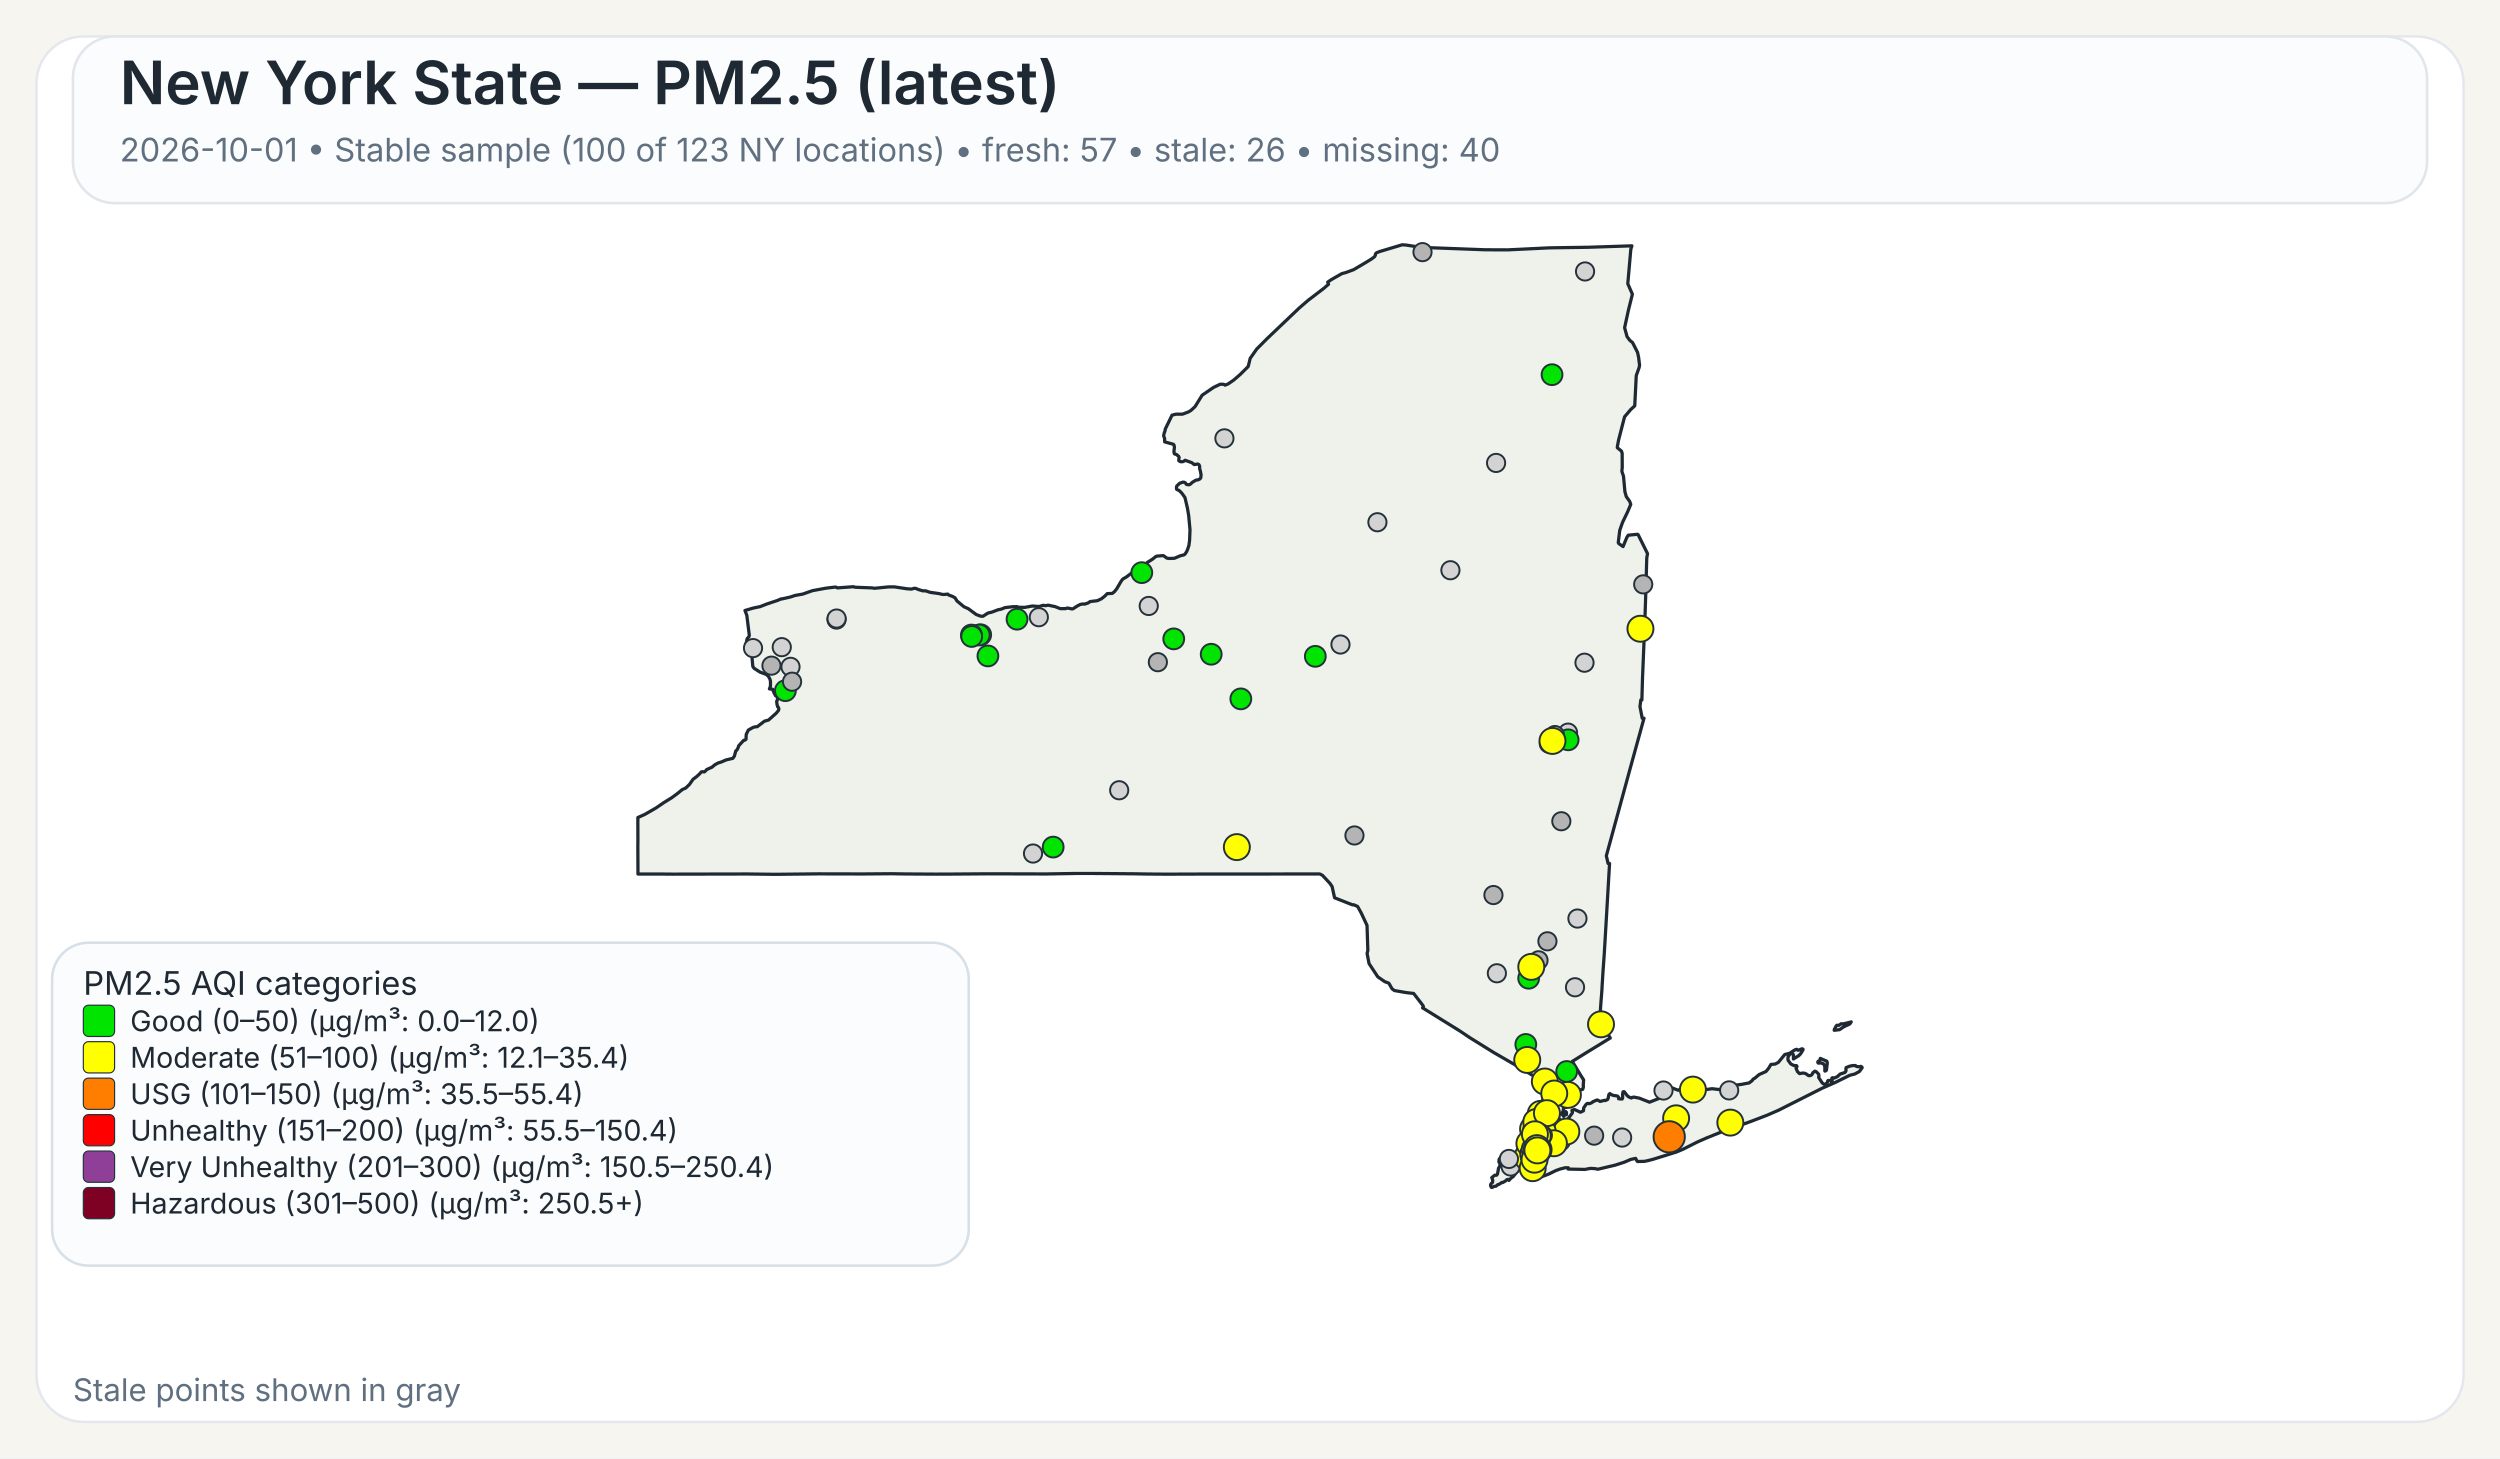
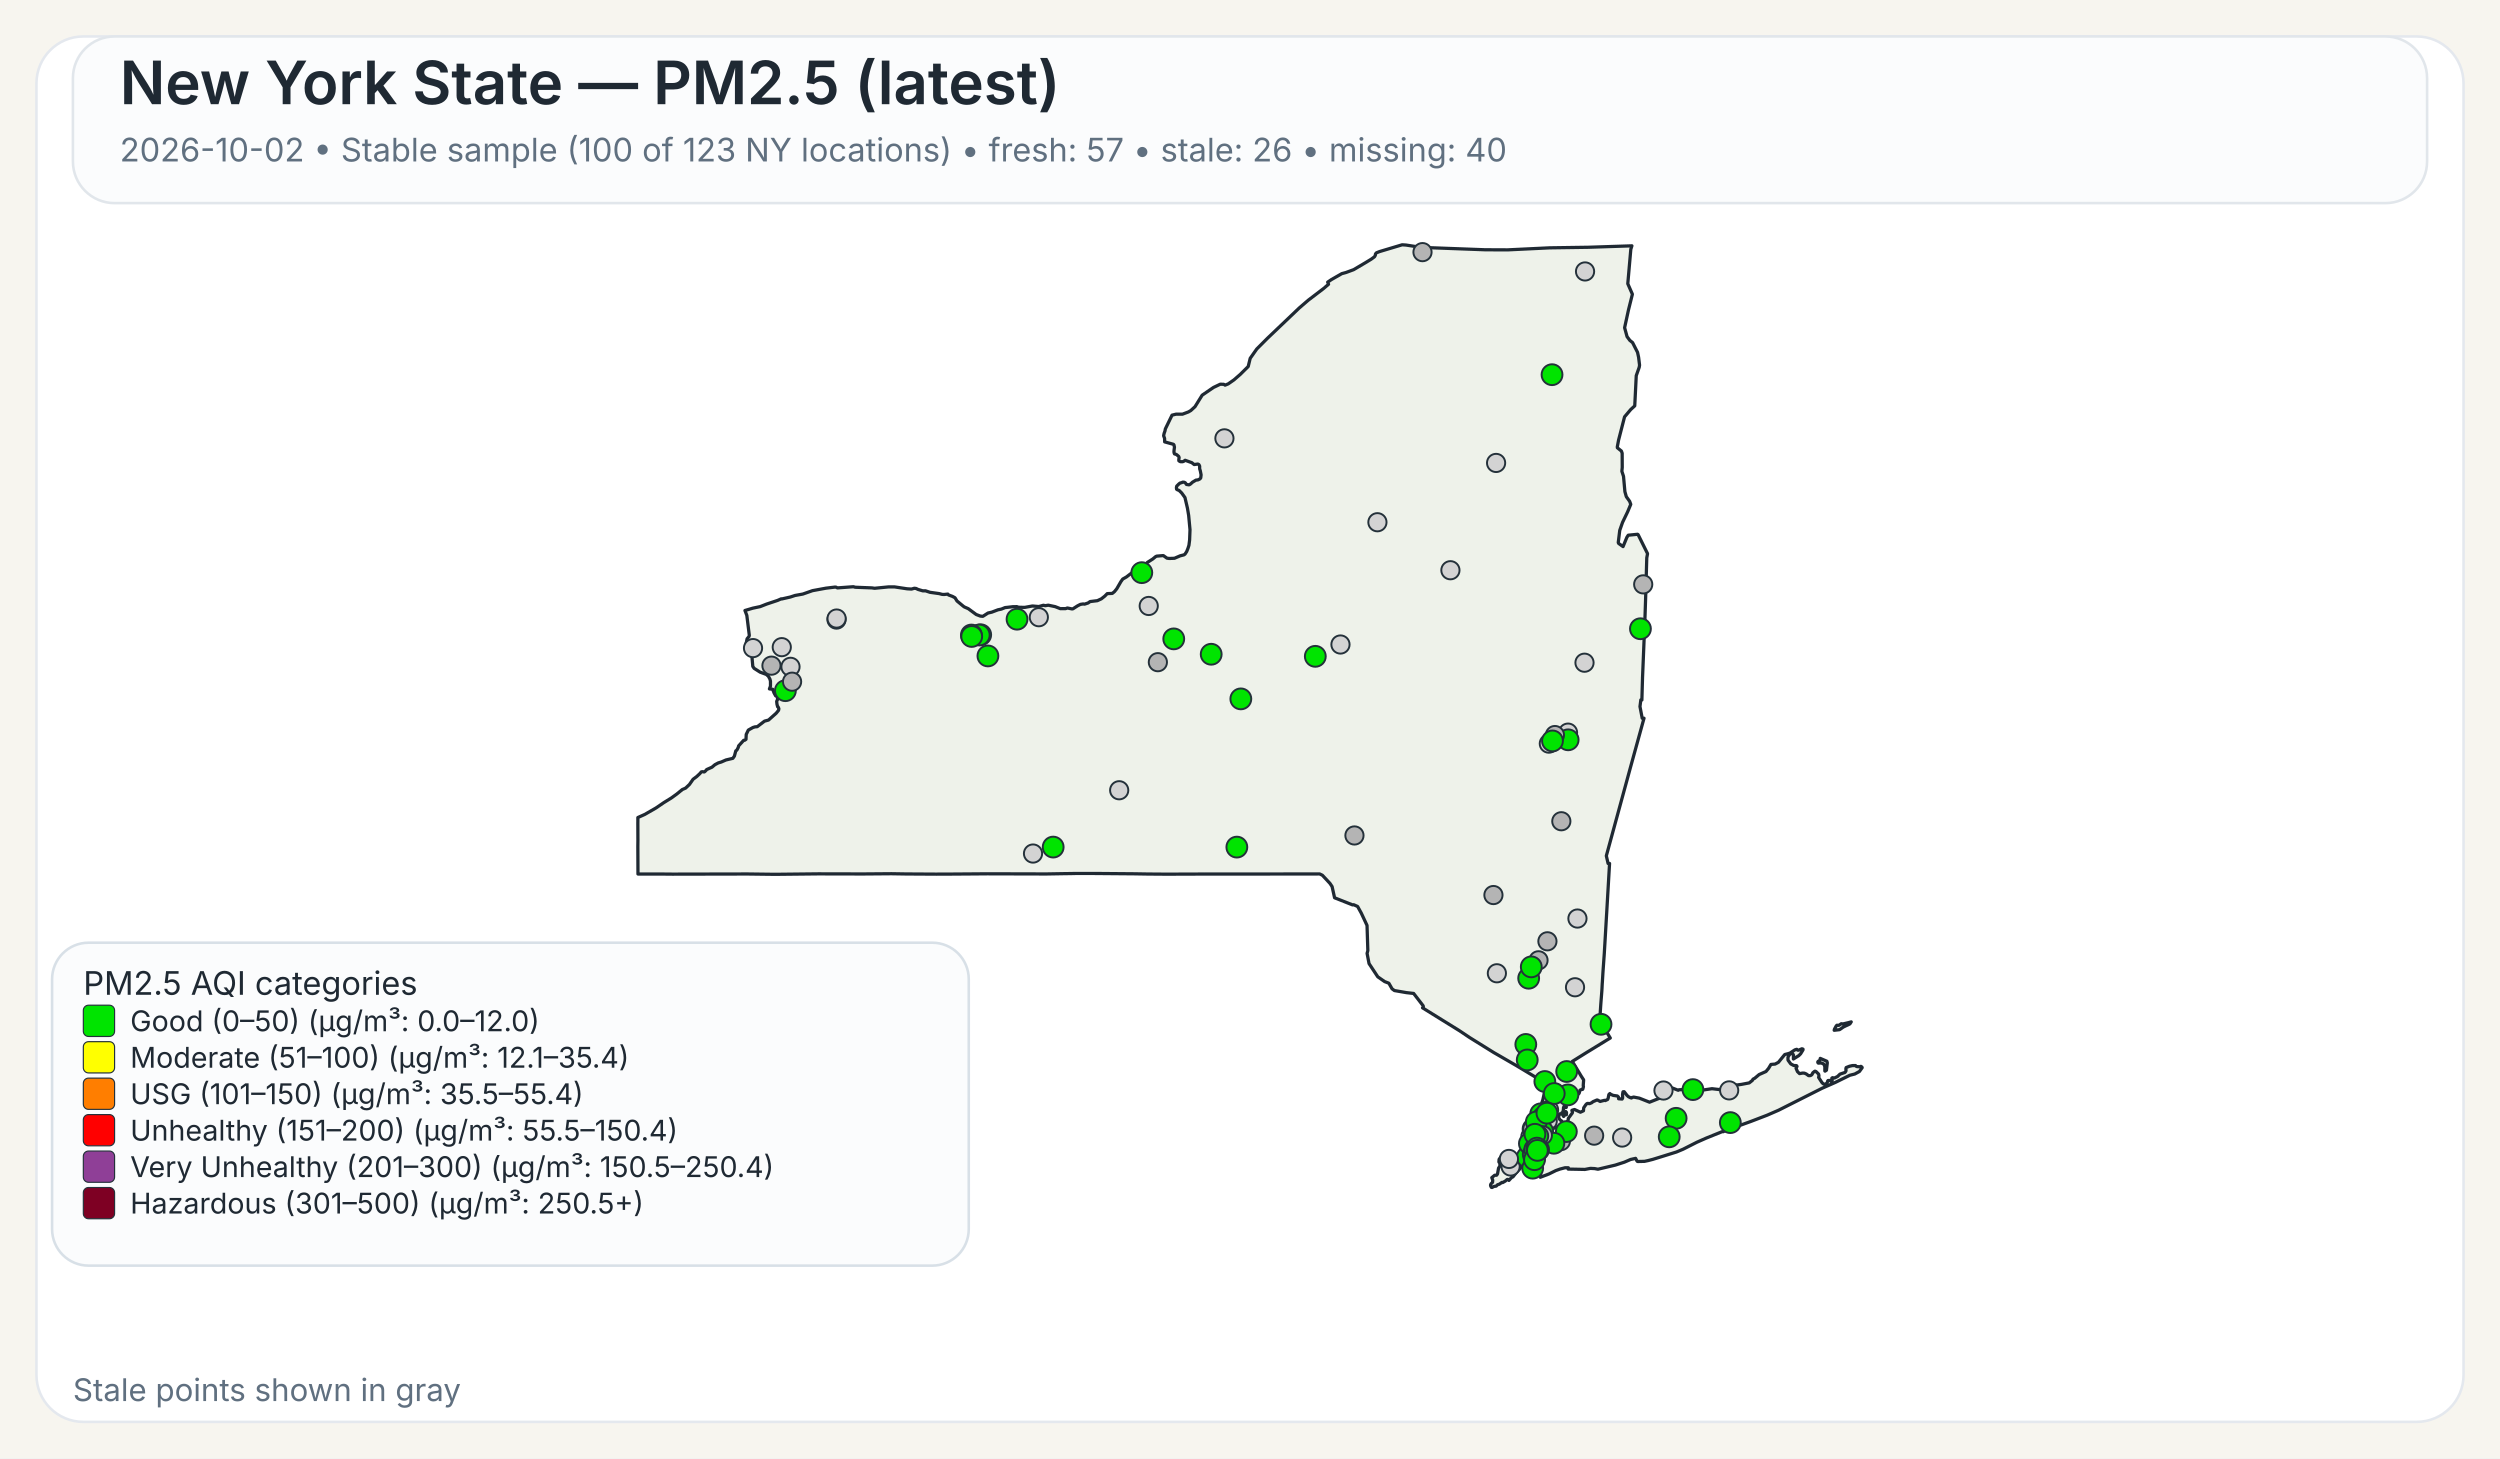
<svg xmlns="http://www.w3.org/2000/svg" width="960" height="560">
  <rect x="0" y="0" width="960" height="560" fill="#F7F5EF" />
  <rect x="14" y="14" width="932" height="532" rx="18" ry="18" fill="#FFFFFF" stroke="#E4E8EE" stroke-width="1" />
  <rect x="28" y="14" width="904" height="64" rx="16" ry="16" fill="#FBFCFD" stroke="#E1E6EB" stroke-width="1" />
  <text x="46" y="40" font-family="Public Sans, Inter, Aptos, Segoe UI, Arial, sans-serif" font-size="23" font-weight="600" fill="#1F2933">New York State — PM2.5 (latest)</text>
-   <text x="46" y="62" font-family="Public Sans, Inter, Aptos, Segoe UI, Arial, sans-serif" font-size="12.5" font-weight="400" fill="#607080">2026-10-01 • Stable sample (100 of 123 NY locations) • fresh: 57 • stale: 26 • missing: 40</text>
+   <text x="46" y="62" font-family="Public Sans, Inter, Aptos, Segoe UI, Arial, sans-serif" font-size="12.5" font-weight="400" fill="#607080">2026-10-02 • Stable sample (100 of 123 NY locations) • fresh: 57 • stale: 26 • missing: 40</text>
  <path d="M601.06,426.90 L601.23,426.83 L601.48,427.07 L601.55,427.32 L601.50,428.06 L601.28,428.08 L601.08,427.81 L601.04,427.27 L601.06,426.90 Z" fill="#EEF2EA" stroke="#1F2933" stroke-width="1.25" stroke-linejoin="round" />
  <path d="M585.16,439.66 L585.21,439.61 L585.24,439.63 L585.33,439.75 L585.00,440.50 L584.94,440.59 L584.83,440.54 L584.77,440.43 L584.80,440.38 L585.16,439.66 Z" fill="#EEF2EA" stroke="#1F2933" stroke-width="1.25" stroke-linejoin="round" />
  <path d="M579.00,452.87 L578.74,452.93 L578.02,453.54 L577.00,454.12 L576.75,454.04 L575.70,454.75 L575.07,454.93 L574.52,455.48 L573.72,455.58 L572.92,456.00 L572.71,455.95 L572.45,455.50 L572.36,455.05 L572.56,454.57 L573.14,454.01 L573.21,453.18 L572.85,452.21 L573.97,451.28 L574.68,451.28 L575.04,450.81 L575.45,448.53 L575.88,447.92 L575.97,447.53 L575.92,446.38 L575.63,446.32 L575.58,446.12 L575.66,445.16 L576.32,444.30 L576.87,444.03 L577.23,444.07 L577.46,444.30 L578.49,444.56 L580.44,444.30 L582.44,443.79 L583.07,443.83 L583.44,444.38 L583.57,445.77 L584.00,446.72 L584.43,447.38 L584.07,448.20 L583.53,448.95 L582.19,450.36 L580.96,451.93 L580.89,451.88 L580.35,452.27 L579.42,453.28 L579.25,452.99 L579.00,452.87 Z" fill="#EEF2EA" stroke="#1F2933" stroke-width="1.25" stroke-linejoin="round" />
  <path d="M698.65,407.28 L698.89,406.98 L698.98,406.42 L701.51,407.51 L701.69,408.12 L701.35,410.97 L700.83,411.31 L700.74,411.25 L700.74,409.57 L700.38,408.71 L700.19,408.52 L699.35,408.18 L698.24,408.24 L698.08,408.08 L698.02,407.81 L698.15,407.57 L698.65,407.28 Z" fill="#EEF2EA" stroke="#1F2933" stroke-width="1.25" stroke-linejoin="round" />
  <path d="M709.87,392.68 L710.87,392.40 L710.37,393.17 L709.71,393.51 L708.74,393.94 L707.77,394.42 L706.83,395.10 L706.37,395.39 L704.33,395.63 L704.44,395.18 L704.77,394.57 L705.12,393.94 L705.39,393.69 L706.11,393.74 L707.05,393.11 L707.70,393.19 L709.32,392.81 L709.87,392.68 Z" fill="#EEF2EA" stroke="#1F2933" stroke-width="1.25" stroke-linejoin="round" />
  <path d="M601.43,424.75 L601.44,424.82 L601.44,424.87 L601.44,424.97 L601.48,425.16 L601.44,425.24 L601.21,425.31 L600.95,425.08 L600.95,424.92 L601.10,424.88 L601.13,424.65 L601.23,424.58 L601.37,424.64 L601.42,424.70 L601.43,424.75 Z" fill="#EEF2EA" stroke="#1F2933" stroke-width="1.25" stroke-linejoin="round" />
  <path d="M623.05,163.10 L621.53,169.00 L621.04,171.61 L621.07,171.95 L622.62,173.20 L622.91,174.06 L622.94,179.46 L622.80,180.98 L623.43,182.92 L623.96,188.79 L624.50,190.70 L624.50,190.71 L625.79,192.51 L626.21,193.67 L625.60,195.12 L625.01,196.54 L623.06,200.59 L622.75,201.47 L621.98,203.67 L621.41,208.34 L621.56,208.68 L623.25,209.89 L624.72,206.33 L625.25,205.52 L628.84,205.16 L629.06,205.34 L632.45,212.18 L632.66,212.61 L632.36,214.21 L632.03,225.74 L632.03,225.80 L632.02,226.34 L632.00,227.05 L631.90,230.25 L631.64,238.09 L631.03,253.00 L630.74,259.97 L630.73,260.06 L630.73,260.23 L630.48,268.80 L630.08,268.74 L629.75,271.32 L630.61,275.80 L631.30,275.80 L628.80,284.88 L626.09,294.70 L622.63,307.38 L616.83,328.64 L617.50,331.57 L618.07,331.57 L617.02,349.62 L617.02,349.66 L616.71,354.88 L616.28,362.25 L616.04,366.27 L615.53,373.42 L615.30,377.22 L615.29,377.28 L615.29,377.35 L615.28,377.44 L615.28,377.49 L615.27,377.53 L615.19,379.03 L615.19,379.14 L615.18,379.18 L615.18,379.35 L615.17,379.49 L615.12,380.31 L615.09,380.73 L615.08,380.89 L614.72,385.46 L614.66,386.30 L614.29,391.98 L618.35,398.60 L616.75,399.56 L616.45,399.75 L610.52,403.39 L609.46,404.03 L609.01,404.31 L603.77,407.58 L605.77,410.89 L606.19,411.58 L606.62,412.29 L607.18,413.23 L608.08,414.62 L608.12,414.70 L607.96,416.83 L608.04,417.28 L607.81,418.17 L607.68,418.35 L607.54,418.27 L606.73,418.62 L606.42,419.73 L606.23,420.03 L605.55,420.48 L604.13,421.08 L603.54,421.65 L602.05,422.64 L600.59,424.82 L600.46,425.17 L600.38,425.37 L600.34,426.13 L600.15,426.98 L600.19,427.32 L600.39,427.51 L600.54,427.87 L600.54,428.09 L600.53,428.27 L600.60,428.55 L600.51,428.65 L600.44,428.71 L600.35,428.62 L600.18,428.29 L600.01,427.93 L600.10,427.54 L599.94,427.19 L599.85,427.21 L599.64,427.48 L599.51,427.81 L599.07,427.70 L598.72,427.92 L598.55,428.85 L598.57,429.17 L598.77,429.63 L599.21,430.17 L599.64,430.41 L600.31,431.59 L600.59,432.07 L600.90,432.04 L601.36,431.60 L601.36,431.60 L602.21,429.98 L602.19,429.51 L603.74,427.42 L603.84,427.11 L603.60,426.42 L603.67,426.33 L604.61,426.05 L606.88,427.09 L607.17,426.96 L608.05,426.54 L608.14,425.40 L608.93,424.24 L609.36,423.80 L609.77,423.70 L610.33,423.82 L611.26,423.43 L611.66,423.07 L613.16,422.42 L613.38,422.39 L614.46,422.95 L616.17,422.51 L616.43,422.62 L617.32,422.20 L617.49,421.82 L617.52,421.77 L617.81,420.28 L618.19,419.93 L618.22,419.96 L618.50,420.18 L618.60,420.26 L618.84,420.36 L619.48,420.63 L619.66,420.66 L619.90,420.69 L620.59,420.79 L621.03,420.85 L621.08,420.86 L621.49,421.26 L621.50,421.39 L621.55,421.93 L622.90,422.03 L623.09,421.64 L623.06,420.27 L623.21,419.33 L623.28,419.23 L623.69,419.22 L624.78,420.64 L625.29,421.11 L626.07,421.51 L626.50,421.62 L626.59,421.46 L627.35,421.28 L629.51,421.69 L629.51,421.69 L633.42,423.24 L638.19,421.34 L638.36,420.84 L638.45,419.18 L638.68,418.35 L640.49,417.89 L642.20,417.80 L644.45,418.67 L644.65,418.48 L647.29,418.32 L649.72,418.35 L652.18,418.65 L653.70,418.61 L657.40,418.06 L660.48,418.42 L661.32,417.62 L664.03,416.80 L665.53,416.46 L666.97,416.64 L668.73,416.40 L671.71,415.83 L672.90,414.88 L673.16,414.40 L673.82,414.05 L675.50,412.63 L678.13,411.46 L679.12,410.27 L680.04,408.74 L681.66,408.60 L682.91,407.93 L685.34,404.94 L686.69,404.59 L687.35,404.38 L689.21,403.16 L689.94,402.93 L690.28,403.23 L690.57,403.30 L691.93,402.73 L692.35,402.87 L692.38,403.11 L691.44,404.66 L690.75,405.35 L688.66,406.65 L688.68,405.06 L688.30,404.60 L687.92,404.54 L687.60,404.66 L687.09,405.06 L686.58,406.01 L686.59,407.08 L687.65,408.54 L688.81,409.15 L689.85,409.20 L690.06,409.50 L689.68,410.21 L690.24,411.51 L691.03,412.27 L692.17,412.06 L692.88,412.09 L693.59,412.39 L694.51,413.06 L695.19,413.03 L695.62,412.79 L695.84,412.56 L696.12,411.95 L696.83,411.38 L696.98,411.33 L697.37,411.49 L698.35,412.46 L698.48,413.14 L698.35,413.73 L699.60,415.66 L700.04,416.12 L700.44,416.32 L700.84,416.33 L701.58,415.93 L701.76,415.37 L701.81,415.13 L701.99,414.91 L702.86,414.89 L703.07,415.26 L703.12,415.25 L703.24,415.22 L703.45,415.13 L703.57,414.86 L703.45,414.38 L703.43,414.00 L703.70,413.83 L704.39,413.98 L705.62,413.37 L706.56,412.46 L708.48,411.82 L708.83,411.29 L708.88,410.85 L708.80,410.51 L708.92,409.94 L710.19,409.44 L711.31,409.19 L712.51,409.17 L712.73,409.44 L713.09,409.58 L714.27,409.63 L714.58,409.48 L714.99,409.75 L715.07,409.99 L714.02,411.45 L712.24,412.42 L710.34,412.90 L704.77,415.65 L699.71,417.88 L682.98,426.32 L678.57,428.24 L672.42,430.60 L662.20,434.30 L661.73,434.58 L661.49,434.51 L660.84,434.74 L655.19,437.03 L651.62,438.61 L646.31,441.30 L643.78,442.36 L638.41,444.04 L634.66,445.20 L632.83,445.67 L631.47,445.96 L631.32,445.96 L628.83,446.02 L628.63,445.87 L628.07,444.81 L626.15,445.24 L623.74,446.28 L621.85,446.89 L620.27,447.40 L613.61,448.98 L612.34,448.74 L610.73,448.66 L608.60,449.06 L605.36,448.99 L602.17,448.93 L602.19,448.77 L602.25,448.43 L600.97,448.42 L599.39,448.83 L599.07,448.91 L597.43,449.50 L594.79,450.81 L591.48,452.07 L591.48,451.26 L591.59,450.86 L591.41,450.49 L591.24,450.39 L590.88,450.18 L590.56,449.81 L590.00,449.87 L588.10,450.05 L587.46,450.03 L587.05,449.85 L586.87,449.72 L586.81,449.43 L587.15,448.99 L587.21,448.90 L587.49,448.42 L587.39,448.02 L586.94,447.62 L585.63,447.32 L585.23,446.64 L585.06,445.69 L585.31,444.71 L585.45,444.41 L585.68,443.96 L586.50,442.95 L586.37,441.37 L586.22,441.17 L586.16,441.08 L586.11,440.71 L586.29,440.19 L586.49,440.03 L586.59,439.53 L586.42,439.11 L586.13,438.91 L586.77,435.14 L587.04,434.58 L587.53,433.54 L588.00,432.56 L588.37,431.79 L590.66,426.98 L591.27,425.68 L591.55,425.09 L591.55,425.09 L591.90,424.00 L592.36,422.57 L592.47,422.24 L593.89,415.87 L593.37,415.86 L592.83,415.54 L585.14,410.91 L585.14,410.91 L582.09,409.08 L581.83,408.93 L574.90,404.92 L573.64,404.20 L565.84,399.35 L564.27,398.37 L560.37,395.76 L546.26,387.01 L546.57,386.68 L546.49,386.22 L542.83,381.48 L542.63,381.46 L540.06,381.17 L535.45,380.37 L534.54,379.69 L533.32,377.55 L531.70,376.93 L529.06,375.09 L525.71,370.01 L525.14,367.03 L524.96,366.10 L525.25,365.02 L524.94,355.37 L522.72,350.61 L521.32,348.08 L519.78,347.40 L519.41,347.49 L512.48,344.75 L511.52,340.44 L510.72,339.24 L507.79,336.09 L506.74,335.59 L502.43,335.60 L502.18,335.60 L499.75,335.60 L499.39,335.61 L499.35,335.61 L469.83,335.63 L469.66,335.63 L462.36,335.64 L461.30,335.63 L460.85,335.63 L460.00,335.64 L448.21,335.68 L447.85,335.68 L441.17,335.63 L440.91,335.63 L435.49,335.54 L435.46,335.54 L420.14,335.41 L418.99,335.41 L413.90,335.41 L413.83,335.41 L413.52,335.41 L412.93,335.41 L412.60,335.42 L411.23,335.45 L411.22,335.45 L408.74,335.48 L408.73,335.48 L401.77,335.60 L379.14,335.54 L372.91,335.59 L364.59,335.65 L360.26,335.66 L359.71,335.67 L347.88,335.60 L347.87,335.60 L342.30,335.51 L337.43,335.55 L331.40,335.60 L314.24,335.56 L297.70,335.74 L295.08,335.71 L287.13,335.61 L286.61,335.61 L258.23,335.67 L257.47,335.66 L253.93,335.63 L253.07,335.62 L253.07,335.63 L244.98,335.62 L244.93,325.04 L244.95,323.48 L244.96,322.52 L244.95,321.67 L244.95,321.16 L244.95,320.84 L244.93,316.08 L244.94,315.42 L244.94,313.93 L247.57,312.75 L251.88,310.27 L254.93,308.19 L257.77,306.44 L259.87,304.92 L262.02,303.17 L263.28,302.62 L264.74,301.24 L266.14,299.24 L267.54,298.19 L268.72,297.09 L269.32,296.39 L269.90,296.33 L270.33,296.44 L270.54,296.38 L271.04,295.92 L271.36,295.51 L273.40,294.60 L274.52,293.65 L275.81,292.96 L276.98,292.61 L278.76,291.83 L281.41,291.20 L282.01,290.34 L282.12,289.92 L282.55,288.31 L282.75,288.22 L283.00,287.95 L283.49,287.01 L283.63,286.42 L285.57,284.28 L285.90,284.29 L286.46,283.91 L286.55,282.02 L287.35,280.35 L289.13,279.36 L289.89,279.12 L290.78,279.05 L293.57,276.92 L295.12,276.50 L298.07,273.86 L298.97,272.76 L299.09,272.13 L298.79,271.45 L298.62,271.42 L298.36,270.43 L298.24,269.33 L298.55,268.66 L298.61,268.16 L298.25,267.28 L297.85,267.20 L297.24,266.09 L296.70,264.68 L295.46,264.54 L295.86,263.47 L295.86,261.59 L295.66,260.80 L295.08,259.71 L294.94,259.59 L294.28,258.99 L291.89,258.11 L289.57,256.64 L289.07,255.88 L288.57,250.10 L288.55,249.89 L286.78,249.43 L286.31,248.17 L286.88,245.30 L287.63,244.40 L287.73,243.95 L286.78,236.32 L286.06,234.43 L289.07,233.54 L291.93,232.93 L294.37,231.97 L298.62,230.55 L299.99,229.95 L300.12,230.02 L303.47,229.26 L305.29,228.66 L308.28,228.12 L312.00,226.81 L317.17,225.86 L320.65,225.44 L321.03,225.47 L321.59,225.76 L322.04,225.72 L327.70,225.30 L328.39,225.50 L334.82,225.75 L335.83,225.90 L341.09,225.38 L343.51,225.37 L348.32,226.10 L349.98,226.20 L350.03,226.20 L351.12,225.89 L351.79,225.98 L352.52,226.34 L354.31,226.87 L355.38,226.87 L357.13,227.45 L360.63,227.94 L361.77,228.24 L362.50,228.28 L363.98,228.13 L364.17,228.44 L365.74,229.01 L366.72,229.54 L367.48,230.77 L369.92,232.79 L370.31,233.07 L371.82,233.73 L373.38,234.88 L374.86,235.97 L376.42,236.57 L377.42,236.67 L379.40,235.40 L380.84,235.07 L383.21,234.17 L384.54,233.89 L385.93,233.32 L386.27,233.28 L386.83,233.22 L388.90,232.98 L390.48,232.95 L391.11,233.18 L393.48,233.24 L396.46,232.70 L398.89,232.91 L400.66,232.42 L401.43,232.58 L402.53,232.39 L405.18,232.95 L407.17,233.73 L409.20,233.71 L409.87,233.47 L411.66,233.83 L412.03,233.77 L413.80,232.63 L414.88,232.08 L415.91,231.92 L416.48,231.99 L417.81,231.55 L418.60,231.00 L421.39,230.66 L422.92,229.95 L424.23,228.91 L425.18,227.95 L425.69,227.93 L427.12,227.87 L427.93,227.21 L428.83,226.10 L430.44,223.32 L431.14,222.35 L431.96,221.89 L432.55,221.55 L435.18,219.53 L437.03,218.59 L437.61,217.92 L437.98,217.72 L438.51,217.88 L439.70,217.38 L440.56,215.99 L442.64,214.67 L443.82,213.70 L444.23,213.55 L446.72,213.34 L448.11,214.33 L448.97,214.45 L450.99,214.38 L453.20,213.43 L454.63,213.07 L455.05,212.77 L455.69,211.79 L456.17,210.59 L456.55,209.40 L456.81,207.36 L456.96,203.41 L456.73,200.97 L456.44,197.89 L455.97,195.10 L455.02,191.05 L453.78,189.32 L452.78,188.33 L452.13,188.08 L451.81,187.86 L451.74,187.30 L451.84,186.69 L452.22,186.31 L452.64,185.89 L453.10,185.51 L453.80,185.32 L454.18,185.14 L454.70,185.18 L455.13,185.37 L455.61,186.03 L456.63,186.18 L457.19,185.84 L457.91,185.17 L459.24,184.37 L460.00,184.28 L460.73,183.93 L461.08,183.54 L461.22,182.35 L460.90,180.72 L460.70,180.14 L460.66,179.72 L460.67,178.99 L460.38,178.40 L459.97,178.19 L458.56,178.39 L457.66,177.67 L455.09,176.75 L454.57,177.13 L454.12,177.30 L453.65,177.30 L453.29,177.28 L452.94,177.12 L452.67,176.90 L452.67,176.38 L452.79,175.72 L452.62,175.27 L451.89,174.63 L451.54,174.45 L451.01,174.30 L450.87,173.94 L450.80,173.54 L450.84,172.88 L450.99,171.72 L450.78,170.78 L450.56,170.60 L447.23,169.68 L447.20,168.34 L446.83,167.32 L447.02,166.42 L447.35,165.48 L447.50,164.69 L450.06,159.42 L451.61,159.04 L454.05,159.05 L456.36,158.18 L457.28,157.64 L458.88,156.17 L461.63,151.75 L465.96,148.79 L468.59,147.53 L469.94,147.58 L470.43,147.90 L471.65,147.40 L473.83,145.88 L476.29,143.74 L476.97,143.06 L479.31,140.74 L480.08,137.59 L482.60,134.01 L486.70,129.90 L498.91,118.26 L502.36,115.29 L508.27,110.78 L510.16,109.15 L509.83,108.34 L511.28,107.35 L515.25,105.08 L516.86,104.64 L519.80,103.55 L524.26,100.92 L526.51,99.55 L527.81,98.60 L528.14,98.00 L528.16,97.54 L528.55,97.08 L529.76,96.60 L538.43,94.00 L539.92,94.10 L544.47,94.80 L545.84,95.00 L570.26,95.91 L578.85,95.95 L585.96,95.61 L595.04,95.17 L609.91,94.95 L626.65,94.40 L626.23,95.73 L625.68,102.02 L625.07,108.95 L626.84,112.98 L625.33,119.03 L623.85,125.84 L624.79,129.27 L625.53,130.26 L625.83,130.68 L626.91,131.56 L626.91,131.56 L628.81,135.29 L629.22,137.19 L629.59,140.21 L629.45,141.06 L628.32,144.25 L627.83,154.15 L627.74,155.85 L626.19,157.27 L623.83,160.07 L623.05,163.10 Z" fill="#EEF2EA" stroke="#1F2933" stroke-width="1.25" stroke-linejoin="round" />
  <circle cx="574.80" cy="373.74" r="3.50" fill="lightgray" stroke="#24313A" stroke-width="0.75" />
  <circle cx="296.24" cy="255.61" r="3.50" fill="rgb(180,180,180)" stroke="#24313A" stroke-width="0.75" />
  <circle cx="585.91" cy="401.06" r="4.00" fill="#00E400" stroke="#24313A" stroke-width="0.75" />
  <circle cx="590.67" cy="430.08" r="3.50" fill="lightgray" stroke="#24313A" stroke-width="0.75" />
  <circle cx="587.01" cy="375.64" r="4.00" fill="#00E400" stroke="#24313A" stroke-width="0.75" />
  <circle cx="580.07" cy="447.93" r="3.50" fill="lightgray" stroke="#24313A" stroke-width="0.75" />
  <circle cx="528.93" cy="200.54" r="3.50" fill="lightgray" stroke="#24313A" stroke-width="0.75" />
  <circle cx="622.90" cy="436.82" r="3.50" fill="lightgray" stroke="#24313A" stroke-width="0.75" />
  <circle cx="321.22" cy="237.92" r="3.50" fill="lightgray" stroke="#24313A" stroke-width="0.75" />
  <circle cx="556.96" cy="218.97" r="3.50" fill="lightgray" stroke="#24313A" stroke-width="0.75" />
  <circle cx="574.50" cy="177.77" r="3.50" fill="lightgray" stroke="#24313A" stroke-width="0.75" />
  <circle cx="429.77" cy="303.46" r="3.50" fill="lightgray" stroke="#24313A" stroke-width="0.75" />
  <circle cx="514.74" cy="247.49" r="3.50" fill="lightgray" stroke="#24313A" stroke-width="0.75" />
  <circle cx="470.18" cy="168.33" r="3.50" fill="lightgray" stroke="#24313A" stroke-width="0.75" />
  <circle cx="376.59" cy="243.75" r="4.00" fill="#00E400" stroke="#24313A" stroke-width="0.75" />
-   <circle cx="591.63" cy="427.72" r="5.00" fill="#FFFF00" stroke="#24313A" stroke-width="0.75" />
+   <circle cx="591.63" cy="427.72" r="4.00" fill="#00E400" stroke="#24313A" stroke-width="0.75" />
  <circle cx="593.40" cy="430.37" r="3.50" fill="lightgray" stroke="#24313A" stroke-width="0.75" />
  <circle cx="593.93" cy="437.51" r="4.00" fill="#00E400" stroke="#24313A" stroke-width="0.75" />
  <circle cx="602.12" cy="281.33" r="3.50" fill="lightgray" stroke="#24313A" stroke-width="0.75" />
  <circle cx="398.91" cy="237.01" r="3.50" fill="lightgray" stroke="#24313A" stroke-width="0.75" />
-   <circle cx="598.03" cy="436.67" r="5.00" fill="#FFFF00" stroke="#24313A" stroke-width="0.75" />
+   <circle cx="598.03" cy="436.67" r="4.00" fill="#00E400" stroke="#24313A" stroke-width="0.75" />
  <circle cx="595.98" cy="143.88" r="4.00" fill="#00E400" stroke="#24313A" stroke-width="0.75" />
  <circle cx="601.61" cy="411.46" r="4.00" fill="#00E400" stroke="#24313A" stroke-width="0.75" />
  <circle cx="608.45" cy="254.48" r="3.50" fill="lightgray" stroke="#24313A" stroke-width="0.75" />
  <circle cx="604.81" cy="379.11" r="3.50" fill="lightgray" stroke="#24313A" stroke-width="0.75" />
  <circle cx="588.51" cy="437.27" r="3.50" fill="rgb(180,180,180)" stroke="#24313A" stroke-width="0.75" />
  <circle cx="465.10" cy="251.23" r="4.00" fill="#00E400" stroke="#24313A" stroke-width="0.75" />
  <circle cx="396.68" cy="327.76" r="3.50" fill="lightgray" stroke="#24313A" stroke-width="0.75" />
-   <circle cx="643.63" cy="429.43" r="5.00" fill="#FFFF00" stroke="#24313A" stroke-width="0.75" />
-   <circle cx="586.47" cy="444.33" r="5.00" fill="#FFFF00" stroke="#24313A" stroke-width="0.75" />
+   <circle cx="643.63" cy="429.43" r="4.00" fill="#00E400" stroke="#24313A" stroke-width="0.75" />
+   <circle cx="586.47" cy="444.33" r="4.00" fill="#00E400" stroke="#24313A" stroke-width="0.75" />
  <circle cx="303.55" cy="256.06" r="3.50" fill="lightgray" stroke="#24313A" stroke-width="0.75" />
  <circle cx="602.17" cy="284.09" r="4.00" fill="#00E400" stroke="#24313A" stroke-width="0.75" />
  <circle cx="301.59" cy="265.22" r="4.00" fill="#00E400" stroke="#24313A" stroke-width="0.75" />
  <circle cx="321.26" cy="237.52" r="3.50" fill="lightgray" stroke="#24313A" stroke-width="0.75" />
  <circle cx="612.15" cy="436.09" r="3.50" fill="rgb(180,180,180)" stroke="#24313A" stroke-width="0.75" />
  <circle cx="587.88" cy="438.53" r="3.50" fill="rgb(180,180,180)" stroke="#24313A" stroke-width="0.75" />
  <circle cx="591.83" cy="440.12" r="3.50" fill="lightgray" stroke="#24313A" stroke-width="0.75" />
  <circle cx="594.32" cy="430.48" r="3.50" fill="lightgray" stroke="#24313A" stroke-width="0.75" />
  <circle cx="594.83" cy="426.21" r="3.50" fill="lightgray" stroke="#24313A" stroke-width="0.75" />
  <circle cx="605.74" cy="352.72" r="3.50" fill="lightgray" stroke="#24313A" stroke-width="0.75" />
  <circle cx="664.00" cy="418.71" r="3.50" fill="lightgray" stroke="#24313A" stroke-width="0.75" />
  <circle cx="546.24" cy="96.82" r="3.50" fill="rgb(180,180,180)" stroke="#24313A" stroke-width="0.75" />
  <circle cx="638.78" cy="418.76" r="3.50" fill="lightgray" stroke="#24313A" stroke-width="0.75" />
  <circle cx="304.16" cy="261.77" r="3.50" fill="rgb(180,180,180)" stroke="#24313A" stroke-width="0.75" />
  <circle cx="441.11" cy="232.69" r="3.50" fill="lightgray" stroke="#24313A" stroke-width="0.75" />
-   <circle cx="598.43" cy="436.52" r="5.00" fill="#FFFF00" stroke="#24313A" stroke-width="0.75" />
+   <circle cx="598.43" cy="436.52" r="4.00" fill="#00E400" stroke="#24313A" stroke-width="0.75" />
  <circle cx="376.03" cy="243.84" r="4.00" fill="#00E400" stroke="#24313A" stroke-width="0.75" />
  <circle cx="592.26" cy="428.72" r="3.50" fill="rgb(180,180,180)" stroke="#24313A" stroke-width="0.75" />
  <circle cx="579.43" cy="445.03" r="3.50" fill="lightgray" stroke="#24313A" stroke-width="0.75" />
-   <circle cx="602.08" cy="420.44" r="5.00" fill="#FFFF00" stroke="#24313A" stroke-width="0.75" />
+   <circle cx="602.08" cy="420.44" r="4.00" fill="#00E400" stroke="#24313A" stroke-width="0.75" />
  <circle cx="590.18" cy="441.64" r="3.50" fill="rgb(180,180,180)" stroke="#24313A" stroke-width="0.75" />
  <circle cx="520.11" cy="320.82" r="3.50" fill="rgb(180,180,180)" stroke="#24313A" stroke-width="0.75" />
  <circle cx="601.48" cy="434.51" r="3.50" fill="rgb(180,180,180)" stroke="#24313A" stroke-width="0.75" />
  <circle cx="598.28" cy="436.62" r="3.50" fill="rgb(180,180,180)" stroke="#24313A" stroke-width="0.75" />
  <circle cx="601.48" cy="434.52" r="3.50" fill="lightgray" stroke="#24313A" stroke-width="0.75" />
  <circle cx="608.66" cy="104.24" r="3.50" fill="lightgray" stroke="#24313A" stroke-width="0.75" />
  <circle cx="373.02" cy="243.85" r="4.00" fill="#00E400" stroke="#24313A" stroke-width="0.75" />
  <circle cx="598.27" cy="436.67" r="3.50" fill="lightgray" stroke="#24313A" stroke-width="0.75" />
  <circle cx="598.28" cy="436.62" r="3.50" fill="lightgray" stroke="#24313A" stroke-width="0.75" />
  <circle cx="587.67" cy="436.46" r="3.50" fill="lightgray" stroke="#24313A" stroke-width="0.75" />
  <circle cx="590.79" cy="368.76" r="3.50" fill="rgb(180,180,180)" stroke="#24313A" stroke-width="0.75" />
-   <circle cx="593.22" cy="415.30" r="5.00" fill="#FFFF00" stroke="#24313A" stroke-width="0.75" />
-   <circle cx="590.92" cy="439.03" r="5.00" fill="#FFFF00" stroke="#24313A" stroke-width="0.75" />
+   <circle cx="593.22" cy="415.30" r="4.00" fill="#00E400" stroke="#24313A" stroke-width="0.75" />
+   <circle cx="590.92" cy="439.03" r="4.00" fill="#00E400" stroke="#24313A" stroke-width="0.75" />
  <circle cx="300.20" cy="248.51" r="3.50" fill="lightgray" stroke="#24313A" stroke-width="0.75" />
-   <circle cx="588.55" cy="448.58" r="5.00" fill="#FFFF00" stroke="#24313A" stroke-width="0.75" />
+   <circle cx="588.55" cy="448.58" r="4.00" fill="#00E400" stroke="#24313A" stroke-width="0.75" />
  <circle cx="592.77" cy="438.21" r="3.50" fill="lightgray" stroke="#24313A" stroke-width="0.75" />
  <circle cx="592.77" cy="438.23" r="3.50" fill="rgb(180,180,180)" stroke="#24313A" stroke-width="0.75" />
  <circle cx="592.78" cy="438.21" r="3.50" fill="rgb(180,180,180)" stroke="#24313A" stroke-width="0.75" />
  <circle cx="592.81" cy="438.17" r="3.50" fill="rgb(180,180,180)" stroke="#24313A" stroke-width="0.75" />
  <circle cx="592.70" cy="438.35" r="3.50" fill="rgb(180,180,180)" stroke="#24313A" stroke-width="0.75" />
  <circle cx="592.76" cy="438.20" r="3.50" fill="lightgray" stroke="#24313A" stroke-width="0.75" />
  <circle cx="592.66" cy="438.26" r="3.50" fill="lightgray" stroke="#24313A" stroke-width="0.75" />
  <circle cx="599.38" cy="438.19" r="3.50" fill="rgb(180,180,180)" stroke="#24313A" stroke-width="0.75" />
-   <circle cx="474.95" cy="325.29" r="5.00" fill="#FFFF00" stroke="#24313A" stroke-width="0.75" />
-   <circle cx="588.70" cy="433.55" r="5.00" fill="#FFFF00" stroke="#24313A" stroke-width="0.75" />
-   <circle cx="601.48" cy="434.52" r="5.00" fill="#FFFF00" stroke="#24313A" stroke-width="0.75" />
-   <circle cx="629.93" cy="241.44" r="5.00" fill="#FFFF00" stroke="#24313A" stroke-width="0.75" />
+   <circle cx="474.95" cy="325.29" r="4.00" fill="#00E400" stroke="#24313A" stroke-width="0.75" />
+   <circle cx="588.70" cy="433.55" r="4.00" fill="#00E400" stroke="#24313A" stroke-width="0.75" />
+   <circle cx="601.48" cy="434.52" r="4.00" fill="#00E400" stroke="#24313A" stroke-width="0.75" />
+   <circle cx="629.93" cy="241.44" r="4.00" fill="#00E400" stroke="#24313A" stroke-width="0.75" />
  <circle cx="599.55" cy="315.36" r="3.50" fill="rgb(180,180,180)" stroke="#24313A" stroke-width="0.75" />
  <circle cx="588.57" cy="437.98" r="3.50" fill="lightgray" stroke="#24313A" stroke-width="0.75" />
  <circle cx="595.75" cy="285.13" r="3.50" fill="rgb(180,180,180)" stroke="#24313A" stroke-width="0.75" />
-   <circle cx="589.13" cy="443.87" r="5.00" fill="#FFFF00" stroke="#24313A" stroke-width="0.75" />
+   <circle cx="589.13" cy="443.87" r="4.00" fill="#00E400" stroke="#24313A" stroke-width="0.75" />
  <circle cx="594.21" cy="361.46" r="3.50" fill="rgb(180,180,180)" stroke="#24313A" stroke-width="0.75" />
-   <circle cx="614.79" cy="393.33" r="5.00" fill="#FFFF00" stroke="#24313A" stroke-width="0.75" />
+   <circle cx="614.79" cy="393.33" r="4.00" fill="#00E400" stroke="#24313A" stroke-width="0.75" />
  <circle cx="664.45" cy="431.08" r="3.50" fill="lightgray" stroke="#24313A" stroke-width="0.75" />
  <circle cx="597.09" cy="282.26" r="3.50" fill="rgb(180,180,180)" stroke="#24313A" stroke-width="0.75" />
  <circle cx="573.48" cy="343.70" r="3.50" fill="rgb(180,180,180)" stroke="#24313A" stroke-width="0.75" />
  <circle cx="373.13" cy="244.40" r="4.00" fill="#00E400" stroke="#24313A" stroke-width="0.75" />
-   <circle cx="590.03" cy="441.87" r="5.00" fill="#FFFF00" stroke="#24313A" stroke-width="0.75" />
-   <circle cx="664.45" cy="431.08" r="5.00" fill="#FFFF00" stroke="#24313A" stroke-width="0.75" />
-   <circle cx="596.83" cy="419.91" r="5.00" fill="#FFFF00" stroke="#24313A" stroke-width="0.75" />
-   <circle cx="640.98" cy="436.54" r="6.00" fill="#FF7E00" stroke="#24313A" stroke-width="0.75" />
-   <circle cx="587.29" cy="439.12" r="5.00" fill="#FFFF00" stroke="#24313A" stroke-width="0.75" />
-   <circle cx="589.23" cy="444.79" r="5.00" fill="#FFFF00" stroke="#24313A" stroke-width="0.75" />
+   <circle cx="590.03" cy="441.87" r="4.00" fill="#00E400" stroke="#24313A" stroke-width="0.75" />
+   <circle cx="664.45" cy="431.08" r="4.00" fill="#00E400" stroke="#24313A" stroke-width="0.75" />
+   <circle cx="596.83" cy="419.91" r="4.00" fill="#00E400" stroke="#24313A" stroke-width="0.75" />
+   <circle cx="640.98" cy="436.54" r="4.00" fill="#00E400" stroke="#24313A" stroke-width="0.75" />
+   <circle cx="587.29" cy="439.12" r="4.00" fill="#00E400" stroke="#24313A" stroke-width="0.75" />
+   <circle cx="589.23" cy="444.79" r="4.00" fill="#00E400" stroke="#24313A" stroke-width="0.75" />
  <circle cx="588.46" cy="433.42" r="3.50" fill="rgb(180,180,180)" stroke="#24313A" stroke-width="0.75" />
-   <circle cx="592.37" cy="434.42" r="5.00" fill="#FFFF00" stroke="#24313A" stroke-width="0.75" />
+   <circle cx="592.37" cy="434.42" r="4.00" fill="#00E400" stroke="#24313A" stroke-width="0.75" />
  <circle cx="594.75" cy="285.55" r="3.50" fill="lightgray" stroke="#24313A" stroke-width="0.75" />
  <circle cx="630.99" cy="224.40" r="3.50" fill="rgb(180,180,180)" stroke="#24313A" stroke-width="0.75" />
-   <circle cx="590.52" cy="437.49" r="5.00" fill="#FFFF00" stroke="#24313A" stroke-width="0.75" />
-   <circle cx="589.94" cy="430.85" r="5.00" fill="#FFFF00" stroke="#24313A" stroke-width="0.75" />
-   <circle cx="650.08" cy="418.41" r="5.00" fill="#FFFF00" stroke="#24313A" stroke-width="0.75" />
-   <circle cx="596.15" cy="284.52" r="5.00" fill="#FFFF00" stroke="#24313A" stroke-width="0.75" />
-   <circle cx="588.77" cy="443.25" r="5.00" fill="#FFFF00" stroke="#24313A" stroke-width="0.75" />
-   <circle cx="596.70" cy="439.01" r="5.00" fill="#FFFF00" stroke="#24313A" stroke-width="0.75" />
+   <circle cx="590.52" cy="437.49" r="4.00" fill="#00E400" stroke="#24313A" stroke-width="0.75" />
+   <circle cx="589.94" cy="430.85" r="4.00" fill="#00E400" stroke="#24313A" stroke-width="0.75" />
+   <circle cx="650.08" cy="418.41" r="4.00" fill="#00E400" stroke="#24313A" stroke-width="0.75" />
+   <circle cx="596.15" cy="284.52" r="4.00" fill="#00E400" stroke="#24313A" stroke-width="0.75" />
+   <circle cx="588.77" cy="443.25" r="4.00" fill="#00E400" stroke="#24313A" stroke-width="0.75" />
+   <circle cx="596.70" cy="439.01" r="4.00" fill="#00E400" stroke="#24313A" stroke-width="0.75" />
  <circle cx="390.54" cy="237.77" r="4.00" fill="#00E400" stroke="#24313A" stroke-width="0.75" />
-   <circle cx="589.36" cy="441.38" r="5.00" fill="#FFFF00" stroke="#24313A" stroke-width="0.75" />
+   <circle cx="589.36" cy="441.38" r="4.00" fill="#00E400" stroke="#24313A" stroke-width="0.75" />
  <circle cx="450.72" cy="245.33" r="4.00" fill="#00E400" stroke="#24313A" stroke-width="0.75" />
  <circle cx="444.62" cy="254.28" r="3.50" fill="rgb(180,180,180)" stroke="#24313A" stroke-width="0.75" />
  <circle cx="379.36" cy="251.88" r="4.00" fill="#00E400" stroke="#24313A" stroke-width="0.75" />
-   <circle cx="594.02" cy="427.45" r="5.00" fill="#FFFF00" stroke="#24313A" stroke-width="0.75" />
+   <circle cx="594.02" cy="427.45" r="4.00" fill="#00E400" stroke="#24313A" stroke-width="0.75" />
  <circle cx="592.46" cy="435.94" r="3.50" fill="rgb(180,180,180)" stroke="#24313A" stroke-width="0.75" />
  <circle cx="289.16" cy="248.87" r="3.50" fill="lightgray" stroke="#24313A" stroke-width="0.75" />
  <circle cx="505.08" cy="252.03" r="4.00" fill="#00E400" stroke="#24313A" stroke-width="0.75" />
-   <circle cx="590.51" cy="436.23" r="5.00" fill="#FFFF00" stroke="#24313A" stroke-width="0.75" />
-   <circle cx="589.41" cy="435.56" r="5.00" fill="#FFFF00" stroke="#24313A" stroke-width="0.75" />
+   <circle cx="590.51" cy="436.23" r="4.00" fill="#00E400" stroke="#24313A" stroke-width="0.75" />
+   <circle cx="589.41" cy="435.56" r="4.00" fill="#00E400" stroke="#24313A" stroke-width="0.75" />
  <circle cx="438.45" cy="219.90" r="4.00" fill="#00E400" stroke="#24313A" stroke-width="0.75" />
-   <circle cx="589.25" cy="445.32" r="5.00" fill="#FFFF00" stroke="#24313A" stroke-width="0.75" />
-   <circle cx="590.82" cy="441.48" r="5.00" fill="#FFFF00" stroke="#24313A" stroke-width="0.75" />
+   <circle cx="589.25" cy="445.32" r="4.00" fill="#00E400" stroke="#24313A" stroke-width="0.75" />
+   <circle cx="590.82" cy="441.48" r="4.00" fill="#00E400" stroke="#24313A" stroke-width="0.75" />
  <circle cx="476.48" cy="268.37" r="4.00" fill="#00E400" stroke="#24313A" stroke-width="0.75" />
  <circle cx="404.42" cy="325.28" r="4.00" fill="#00E400" stroke="#24313A" stroke-width="0.75" />
-   <circle cx="586.46" cy="407.02" r="5.00" fill="#FFFF00" stroke="#24313A" stroke-width="0.75" />
-   <circle cx="590.18" cy="440.88" r="5.00" fill="#FFFF00" stroke="#24313A" stroke-width="0.75" />
-   <circle cx="590.36" cy="441.75" r="5.00" fill="#FFFF00" stroke="#24313A" stroke-width="0.75" />
-   <circle cx="588.01" cy="371.28" r="5.00" fill="#FFFF00" stroke="#24313A" stroke-width="0.75" />
+   <circle cx="586.46" cy="407.02" r="4.00" fill="#00E400" stroke="#24313A" stroke-width="0.75" />
+   <circle cx="590.18" cy="440.88" r="4.00" fill="#00E400" stroke="#24313A" stroke-width="0.75" />
+   <circle cx="590.36" cy="441.75" r="4.00" fill="#00E400" stroke="#24313A" stroke-width="0.75" />
+   <circle cx="588.01" cy="371.28" r="4.00" fill="#00E400" stroke="#24313A" stroke-width="0.75" />
  <rect x="20" y="362" width="352" height="124" rx="14" ry="14" fill="#FBFCFD" stroke="#D8E0E7" stroke-width="1" />
  <text x="32" y="382" font-family="Inter, Aptos, Segoe UI, Arial, sans-serif" font-size="12.5" fill="#1F2933">PM2.5 AQI categories</text>
  <rect x="32" y="386" width="12" height="12" rx="2" ry="2" fill="#00E400" stroke="#24313A" stroke-width="0.45" />
  <text x="50" y="396" font-family="Inter, Aptos, Segoe UI, Arial, sans-serif" font-size="11" fill="#1F2933">Good (0–50)  (µg/m³: 0.0–12.0)</text>
  <rect x="32" y="400" width="12" height="12" rx="2" ry="2" fill="#FFFF00" stroke="#24313A" stroke-width="0.45" />
  <text x="50" y="410" font-family="Inter, Aptos, Segoe UI, Arial, sans-serif" font-size="11" fill="#1F2933">Moderate (51–100)  (µg/m³: 12.1–35.4)</text>
  <rect x="32" y="414" width="12" height="12" rx="2" ry="2" fill="#FF7E00" stroke="#24313A" stroke-width="0.45" />
  <text x="50" y="424" font-family="Inter, Aptos, Segoe UI, Arial, sans-serif" font-size="11" fill="#1F2933">USG (101–150)  (µg/m³: 35.5–55.4)</text>
  <rect x="32" y="428" width="12" height="12" rx="2" ry="2" fill="#FF0000" stroke="#24313A" stroke-width="0.45" />
  <text x="50" y="438" font-family="Inter, Aptos, Segoe UI, Arial, sans-serif" font-size="11" fill="#1F2933">Unhealthy (151–200)  (µg/m³: 55.5–150.4)</text>
  <rect x="32" y="442" width="12" height="12" rx="2" ry="2" fill="#8F3F97" stroke="#24313A" stroke-width="0.45" />
  <text x="50" y="452" font-family="Inter, Aptos, Segoe UI, Arial, sans-serif" font-size="11" fill="#1F2933">Very Unhealthy (201–300)  (µg/m³: 150.5–250.4)</text>
  <rect x="32" y="456" width="12" height="12" rx="2" ry="2" fill="#7E0023" stroke="#24313A" stroke-width="0.45" />
  <text x="50" y="466" font-family="Inter, Aptos, Segoe UI, Arial, sans-serif" font-size="11" fill="#1F2933">Hazardous (301–500)  (µg/m³: 250.5+)</text>
  <text x="28" y="538" font-family="Inter, Aptos, Segoe UI, Arial, sans-serif" font-size="12" fill="#607080">Stale points shown in gray</text>
</svg>
